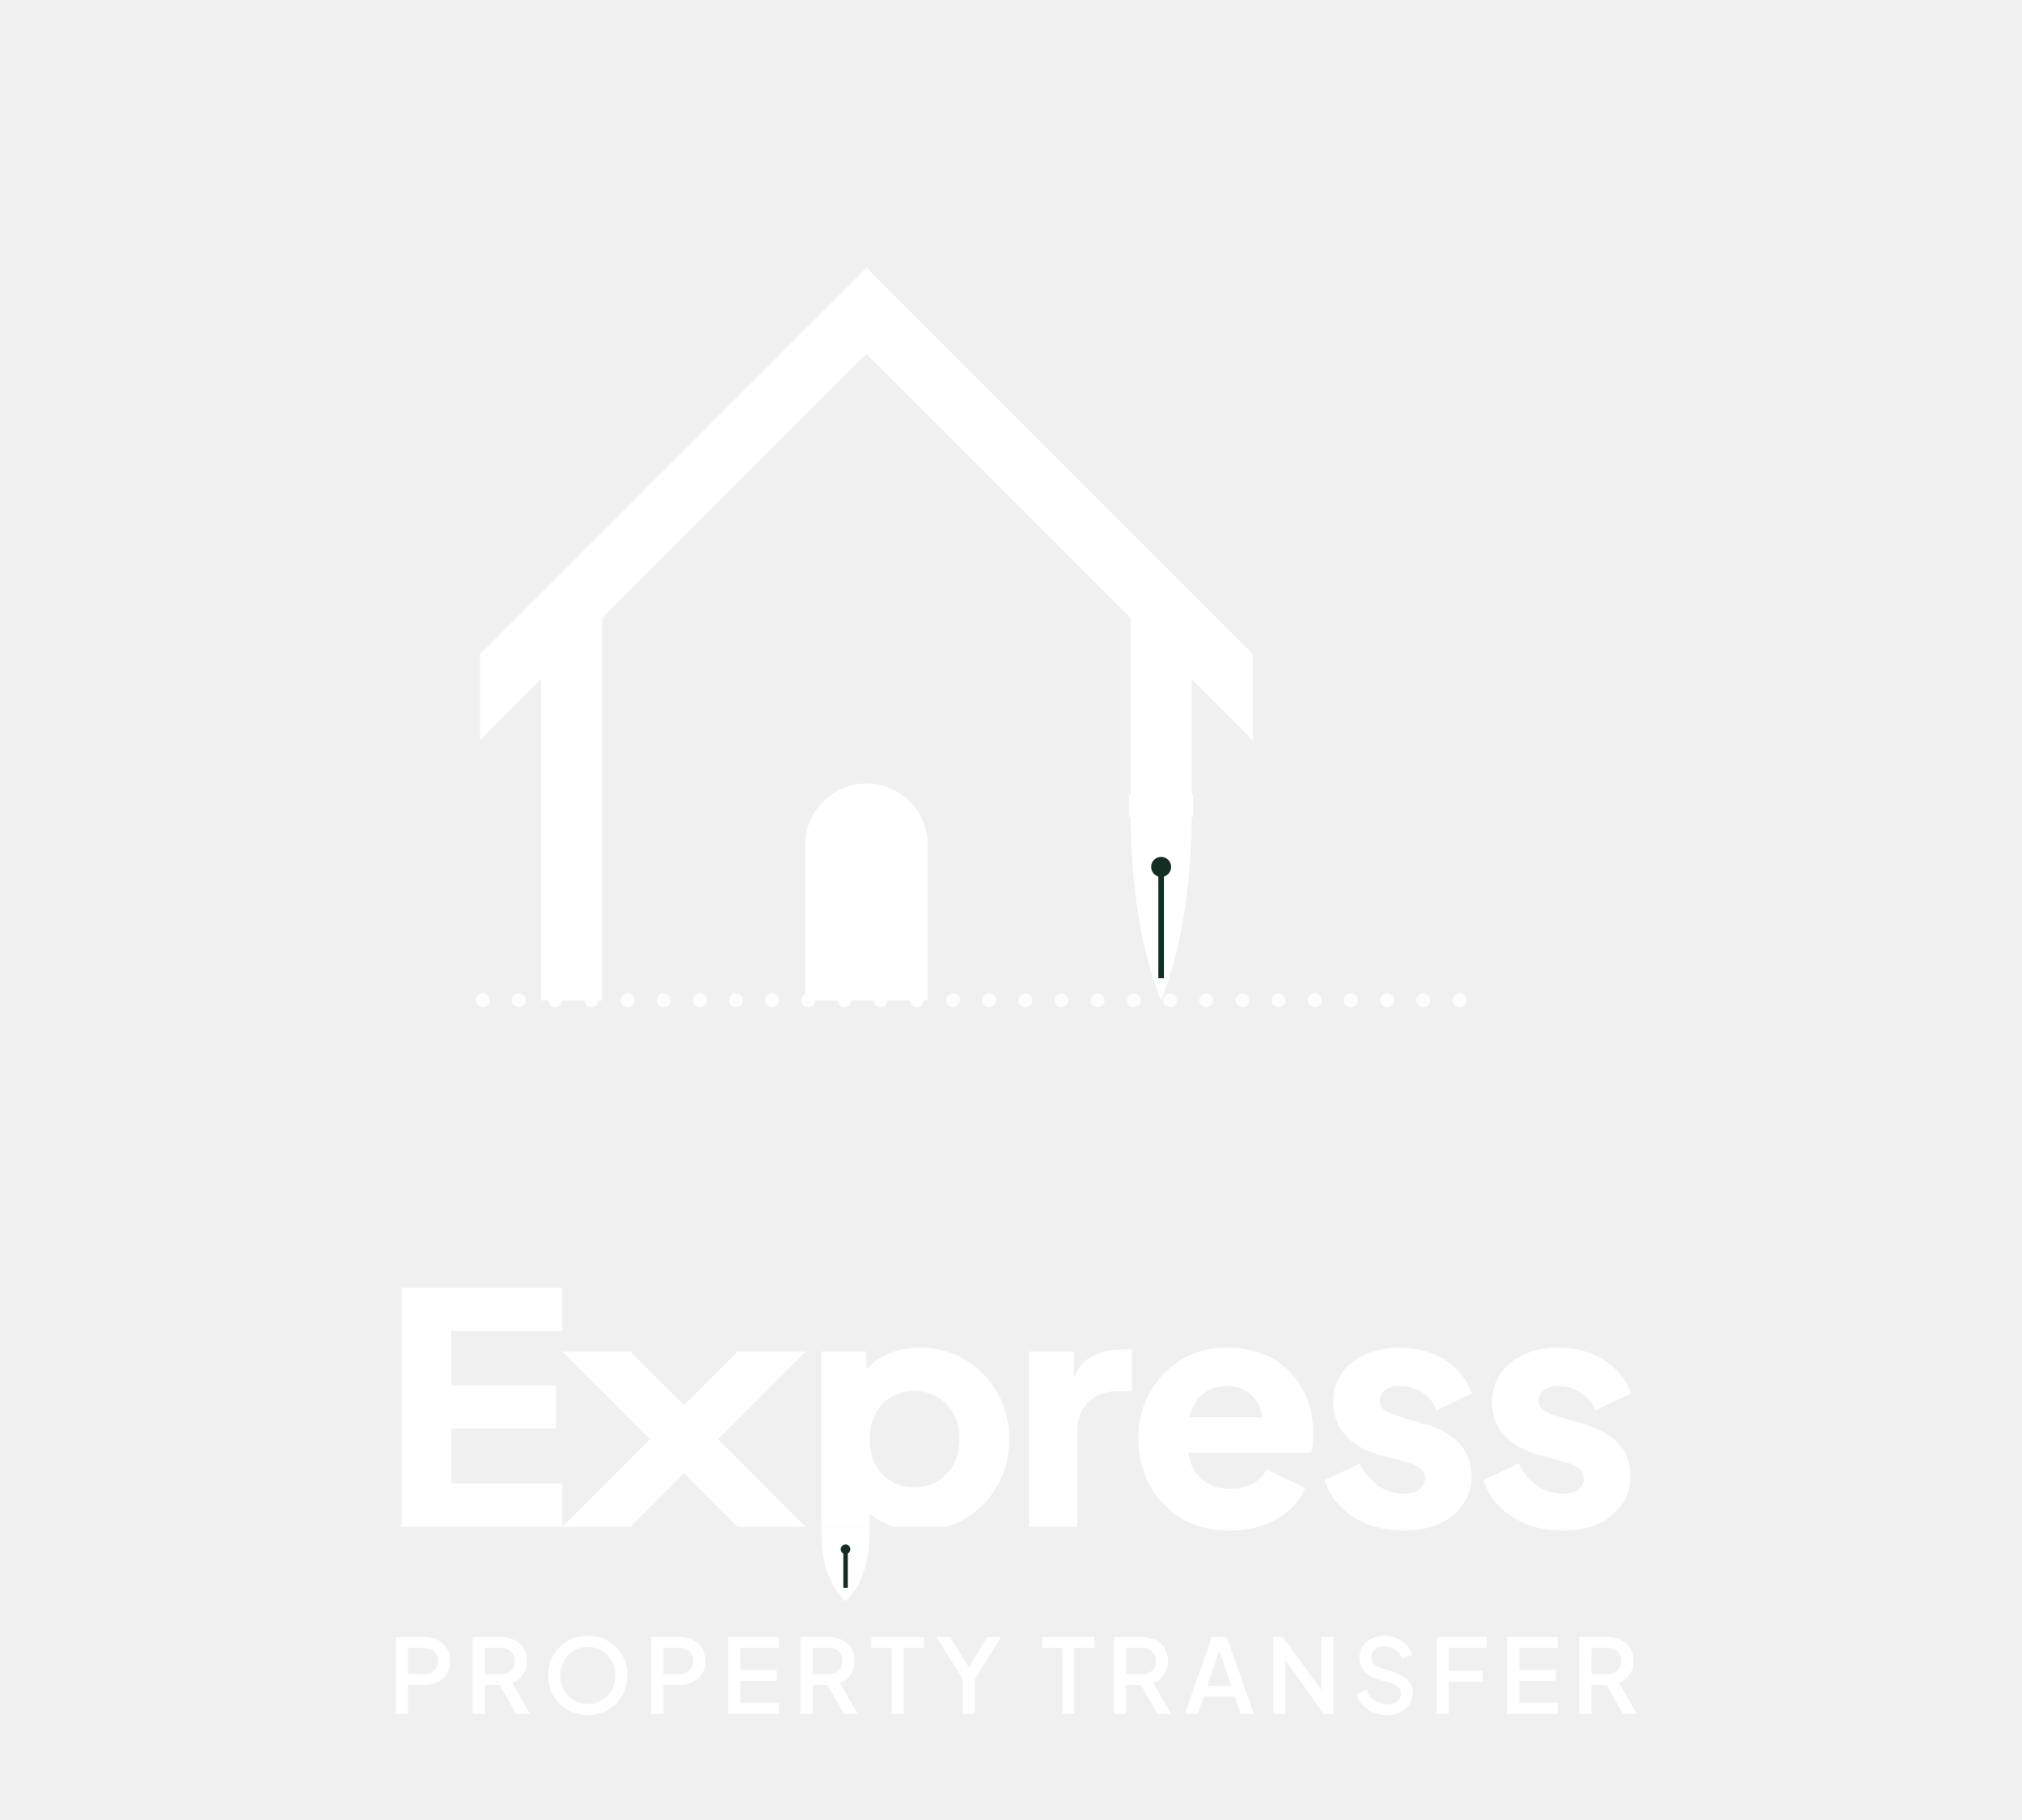
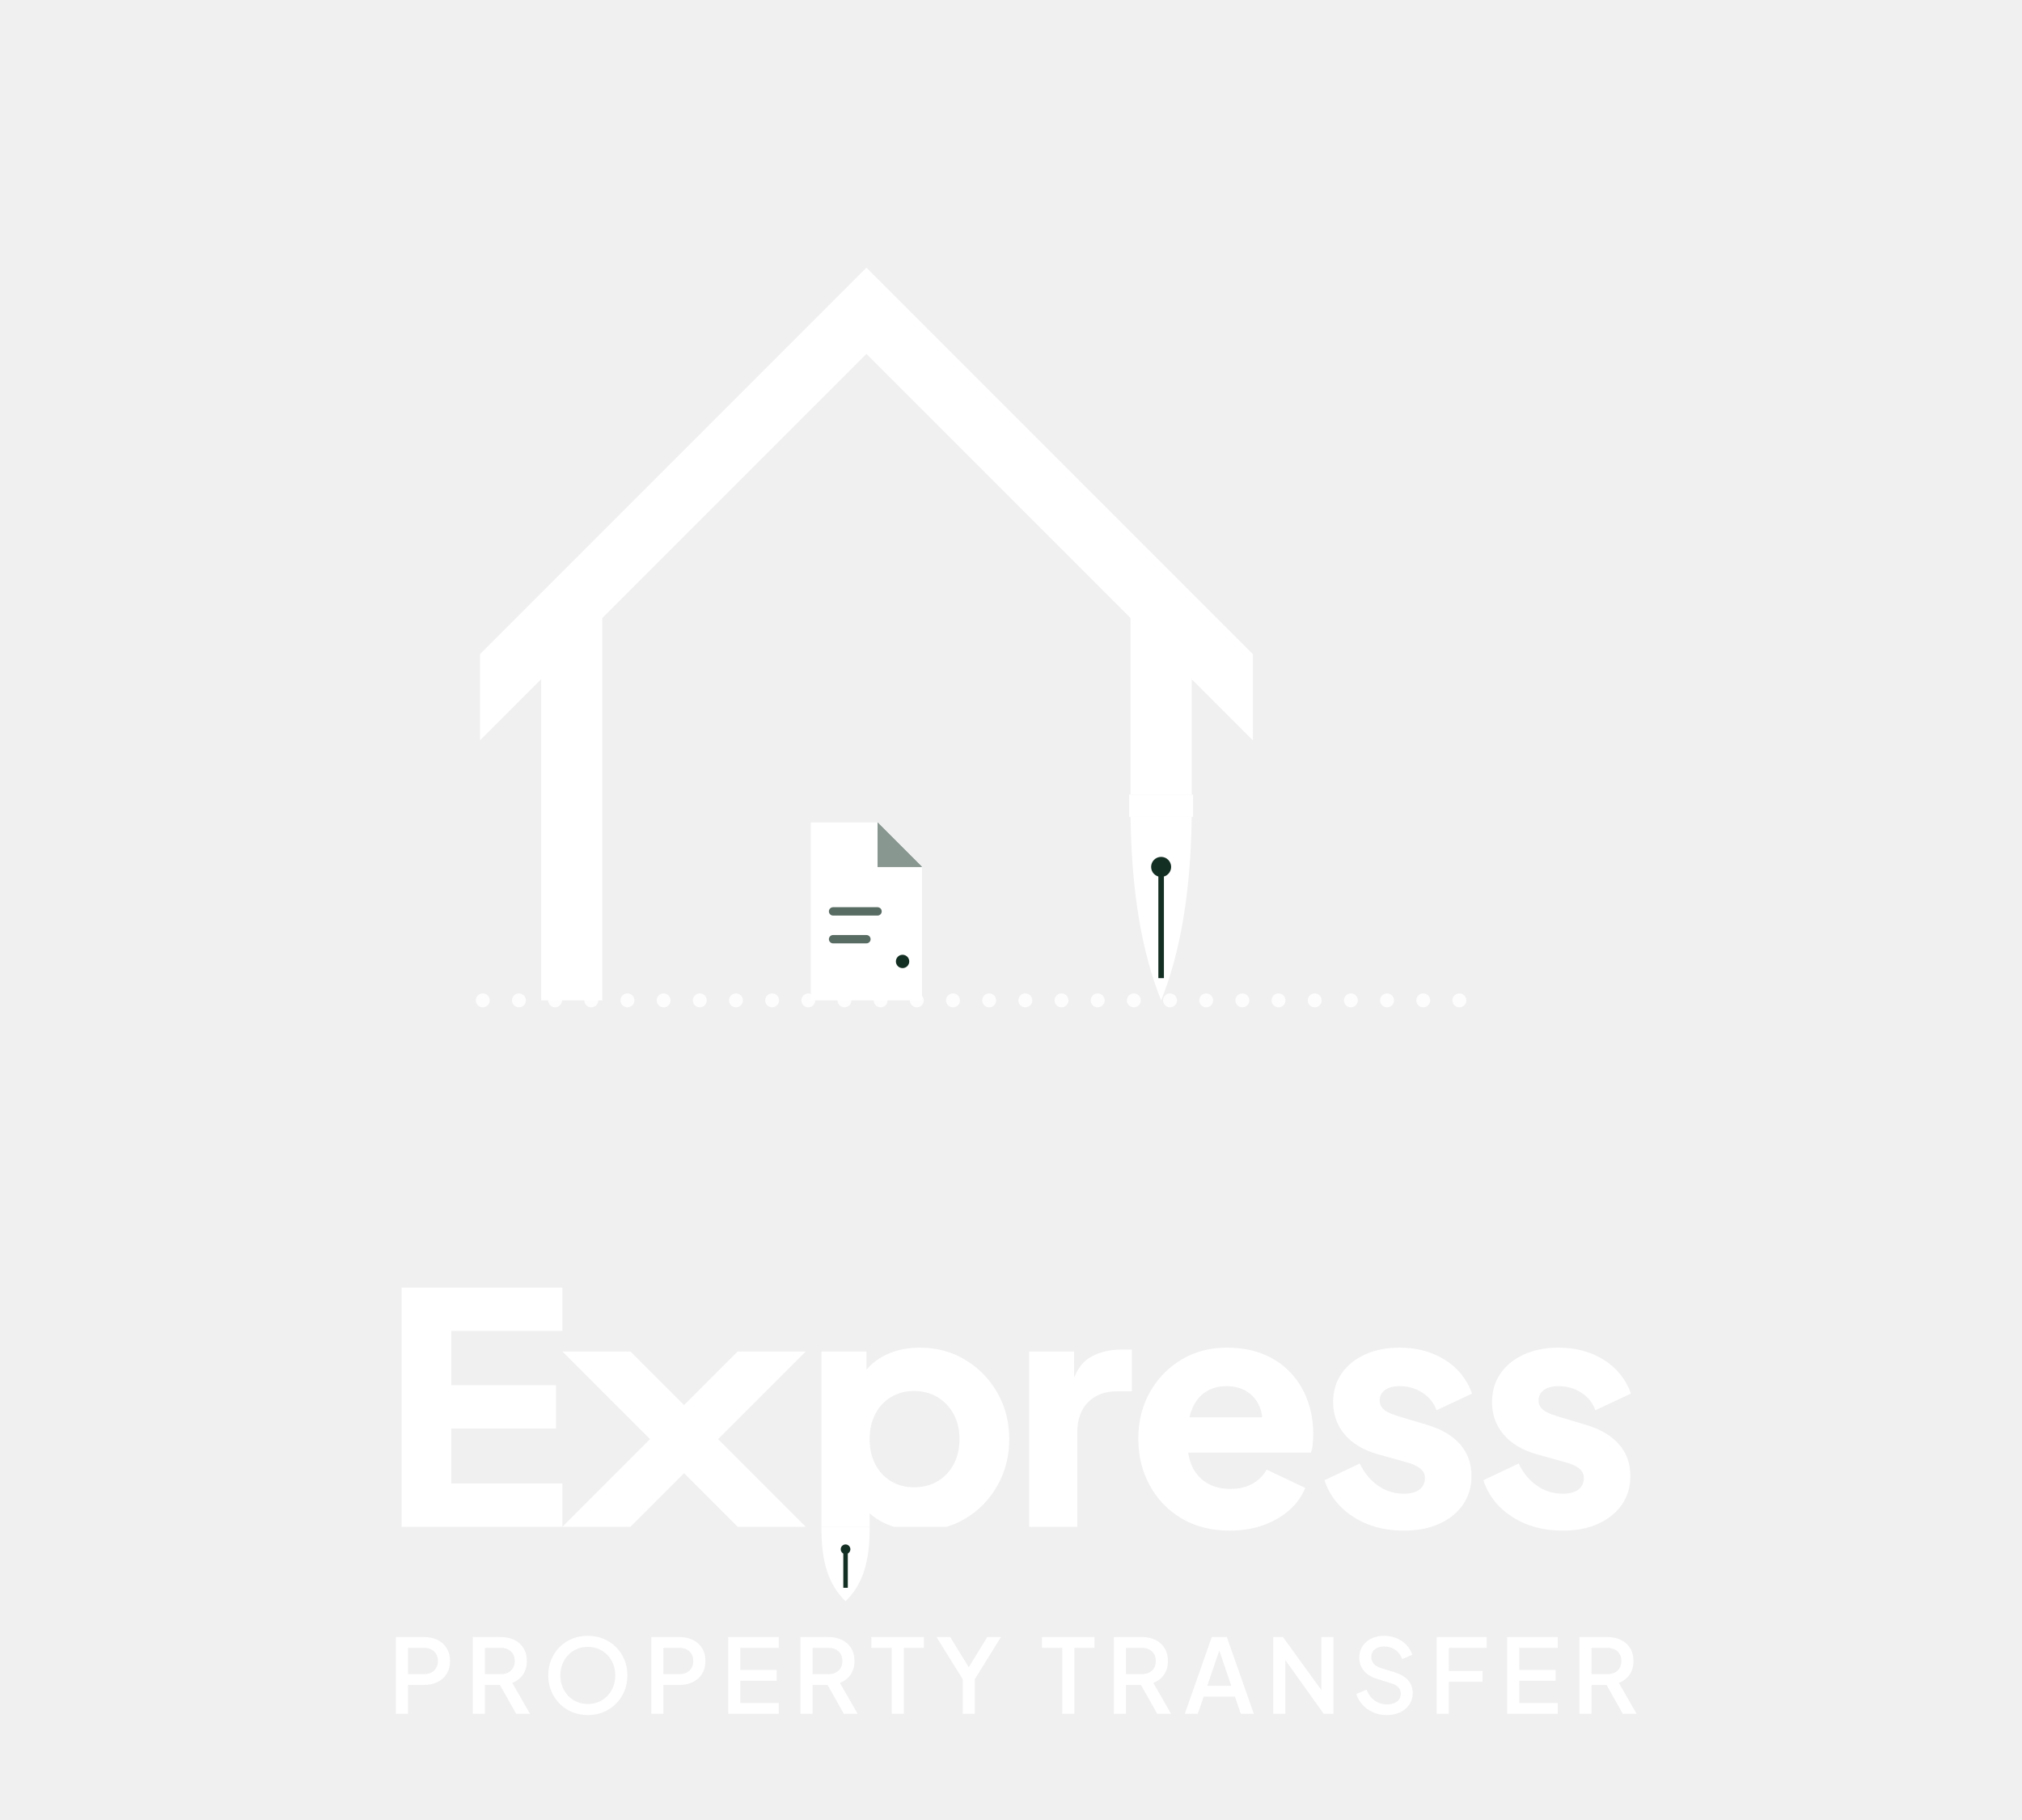
<svg xmlns="http://www.w3.org/2000/svg" viewBox="0 0 800 720" width="800" height="720">
  <g transform="translate(400 250) scale(1.1) translate(-308 -259.5)">
    <path d="M118 392H478" fill="none" stroke="#ffffff" stroke-width="5" stroke-linecap="round" stroke-dasharray="0.01 13" opacity="0.85" />
    <path d="M117 267.5L256 128.5L395 267.5V298.5L256 159.5L117 298.5Z M139 250H161V392H139Z" fill="#ffffff" />
-     <path d="M234 392V336a22 22 0 0 1 44 0v56z" fill="#ffffff" />
+     <path d="M236 392V328H260L276 344V392Z" fill="#ffffff" />
+     <path d="M260 328V344H276Z" fill="#132E22" />
+     <path d="M260 328L276 344H260Z" fill="#ffffff" opacity=".5" />
+     <path d="M244 360h16M244 370h12" stroke="#132E22" stroke-width="3" stroke-linecap="round" opacity=".7" />
+     <circle cx="269" cy="378" r="2.4" fill="#132E22" />
    <path d="M351 250H373V318H351Z" fill="#ffffff" />
    <rect x="350.5" y="318" width="23" height="8" fill="#ffffff" />
    <path d="M351 326H373Q372.5 366 362 392Q351.5 366 351 326Z" fill="#ffffff" />
    <circle cx="362" cy="344" r="3.6" fill="#132E22" />
    <rect x="361" y="344" width="2" height="40" fill="#132E22" />
  </g>
  <g transform="translate(150.5001 604) scale(1.27)">
    <g transform="scale(0.1 -0.1)">
      <defs>
        <clipPath id="pclip15">
          <rect x="-2000" y="0" width="6000" height="2000" />
        </clipPath>
      </defs>
      <path transform="translate(0 0)" fill="#ffffff" d="M66 0V745H567V610H221V441H547V306H221V135H567V0Z" />
      <path transform="translate(559 0)" fill="#ffffff" d="M8 0H220.132L766.132 546H554ZM554 0H766.132L220.132 546H8Z" />
      <g clip-path="url(#pclip15)">
        <path transform="translate(1319.132 0)" fill="#ffffff" d="M55 -200V546H195V442L182 472Q209 513 255.5 535.5Q302 558 362 558Q440 558 503.0 520.0Q566 482 603.0 417.5Q640 353 640 273Q640 194 603.5 129.0Q567 64 504.0 26.0Q441 -12 361 -12Q305 -12 257.5 8.5Q210 29 181 69L205 100V-200ZM343 123Q385 123 417.0 142.0Q449 161 467.0 195.0Q485 229 485 273Q485 317 467.0 350.5Q449 384 417.0 403.5Q385 423 343 423Q303 423 271.5 404.0Q240 385 222.5 351.0Q205 317 205 273Q205 229 222.5 195.0Q240 161 271.5 142.0Q303 123 343 123Z" />
      </g>
      <path transform="translate(1319.132 0)" fill="#ffffff" d="M55 0H205C206 -110 183 -180 130 -232C77 -180 54 -110 55 0Z" />
      <circle transform="translate(1319.132 0)" cx="130" cy="-70" r="15" fill="#132E22" />
      <rect transform="translate(1319.132 0)" x="123" y="-190" width="14" height="120" fill="#132E22" />
      <path transform="translate(1966.132 0)" fill="#ffffff" d="M55 0V546H195V415L185 434Q203 503 244.5 527.5Q286 552 343 552H375V422H328Q273 422 239.0 388.5Q205 355 205 294V0Z" />
      <path transform="translate(2328.132 0)" fill="#ffffff" d="M318 -12Q231 -12 167.0 26.5Q103 65 68.0 130.0Q33 195 33 274Q33 356 69.5 420.0Q106 484 168.0 521.0Q230 558 308 558Q373 558 423.0 537.5Q473 517 507.5 480.0Q542 443 560.0 394.5Q578 346 578 289Q578 273 576.5 257.5Q575 242 571 231H162V341H486L415 289Q425 332 414.0 365.5Q403 399 375.5 418.5Q348 438 308 438Q269 438 241.0 419.0Q213 400 199.0 363.0Q185 326 188 273Q184 227 199.0 192.0Q214 157 245.0 137.5Q276 118 320 118Q360 118 388.5 134.0Q417 150 433 178L553 121Q537 81 502.5 51.0Q468 21 421.0 4.5Q374 -12 318 -12Z" />
      <path transform="translate(2919.132 0)" fill="#ffffff" d="M269 -12Q179 -12 112.5 30.5Q46 73 22 145L132 197Q153 153 189.0 128.0Q225 103 269 103Q301 103 318.0 116.0Q335 129 335 152Q335 164 329.0 172.5Q323 181 311.0 188.0Q299 195 281 200L188 226Q121 245 85.0 287.5Q49 330 49 388Q49 439 75.0 477.0Q101 515 148.0 536.5Q195 558 256 558Q336 558 396.5 520.5Q457 483 482 415L371 363Q359 397 327.5 417.5Q296 438 256 438Q227 438 210.5 426.0Q194 414 194 393Q194 382 200.0 373.0Q206 364 219.5 357.0Q233 350 253 344L340 318Q408 298 444.0 257.5Q480 217 480 158Q480 107 453.5 69.0Q427 31 380.0 9.5Q333 -12 269 -12Z" />
      <path transform="translate(3414.132 0)" fill="#ffffff" d="M269 -12Q179 -12 112.5 30.5Q46 73 22 145L132 197Q153 153 189.0 128.0Q225 103 269 103Q301 103 318.0 116.0Q335 129 335 152Q335 164 329.0 172.5Q323 181 311.0 188.0Q299 195 281 200L188 226Q121 245 85.0 287.5Q49 330 49 388Q49 439 75.0 477.0Q101 515 148.0 536.5Q195 558 256 558Q336 558 396.5 520.5Q457 483 482 415L371 363Q359 397 327.5 417.5Q296 438 256 438Q227 438 210.5 426.0Q194 414 194 393Q194 382 200.0 373.0Q206 364 219.5 357.0Q233 350 253 344L340 318Q408 298 444.0 257.5Q480 217 480 158Q480 107 453.5 69.0Q427 31 380.0 9.5Q333 -12 269 -12Z" />
    </g>
  </g>
  <g transform="translate(153.5001 678) scale(0.4077795)">
    <path fill="#ffffff" d="M7.7 0.0V-74.5H34.8Q42.3 -74.5 48.025 -71.725Q53.75 -68.95 56.975 -63.725Q60.2 -58.5 60.2 -51.2Q60.2 -44.0 56.95 -38.8Q53.7 -33.6 48.0 -30.8Q42.3 -28.0 34.8 -28.0H19.45V0.0ZM19.45 -38.5H35.05Q39.1 -38.5 42.1 -40.075Q45.1 -41.65 46.775 -44.525Q48.45 -47.4 48.45 -51.25Q48.45 -55.15 46.775 -58.0Q45.1 -60.85 42.1 -62.425Q39.1 -64.0 35.05 -64.0H19.45Z M82.3 0.0V-74.5H109.35Q116.85 -74.5 122.575 -71.725Q128.3 -68.95 131.525 -63.725Q134.75 -58.5 134.75 -51.2Q134.75 -43.45 130.925 -37.975Q127.1 -32.5 120.6 -30.0L137.8 0.0H124.4L106.1 -32.5L113.8 -28.0H94.05V0.0ZM94.05 -38.5H109.6Q113.65 -38.5 116.65 -40.075Q119.65 -41.65 121.325 -44.525Q123 -47.4 123 -51.25Q123 -55.15 121.325 -58.0Q119.65 -60.85 116.65 -62.425Q113.65 -64.0 109.6 -64.0H94.05Z M193.9 1.2Q185.8 1.2 178.825 -1.675Q171.85 -4.55 166.625 -9.75Q161.4 -14.95 158.45 -21.975Q155.5 -29.0 155.5 -37.3Q155.5 -45.6 158.425 -52.625Q161.35 -59.65 166.575 -64.825Q171.8 -70.0 178.775 -72.85Q185.75 -75.7 193.9 -75.7Q202.05 -75.7 209.025 -72.825Q216.0 -69.95 221.225 -64.775Q226.45 -59.6 229.375 -52.6Q232.3 -45.6 232.3 -37.3Q232.3 -29.0 229.35 -21.975Q226.4 -14.95 221.175 -9.75Q215.95 -4.55 208.975 -1.675Q202.0 1.2 193.9 1.2ZM193.9 -9.55Q199.7 -9.55 204.55 -11.65Q209.4 -13.75 213.0 -17.525Q216.6 -21.3 218.575 -26.35Q220.55 -31.4 220.55 -37.3Q220.55 -43.15 218.575 -48.175Q216.6 -53.2 213.0 -57.0Q209.4 -60.8 204.55 -62.875Q199.7 -64.95 193.9 -64.95Q188.1 -64.95 183.25 -62.875Q178.4 -60.8 174.8 -57.0Q171.2 -53.2 169.225 -48.175Q167.25 -43.15 167.25 -37.3Q167.25 -31.4 169.225 -26.35Q171.2 -21.3 174.8 -17.525Q178.4 -13.75 183.275 -11.65Q188.15 -9.55 193.9 -9.55Z M255.5 0.0V-74.5H282.6Q290.1 -74.5 295.825 -71.725Q301.55 -68.95 304.775 -63.725Q308.0 -58.5 308.0 -51.2Q308.0 -44.0 304.75 -38.8Q301.5 -33.6 295.8 -30.8Q290.1 -28.0 282.6 -28.0H267.25V0.0ZM267.25 -38.5H282.85Q286.9 -38.5 289.9 -40.075Q292.9 -41.65 294.575 -44.525Q296.25 -47.4 296.25 -51.25Q296.25 -55.15 294.575 -58.0Q292.9 -60.85 289.9 -62.425Q286.9 -64.0 282.85 -64.0H267.25Z M330.1 0.0V-74.5H379.15V-64.0H341.85V-42.6H377.15V-32.1H341.85V-10.5H379.15V0.0Z M400.2 0.0V-74.5H427.25Q434.75 -74.5 440.475 -71.725Q446.2 -68.95 449.425 -63.725Q452.65 -58.5 452.65 -51.2Q452.65 -43.45 448.825 -37.975Q445.0 -32.5 438.5 -30.0L455.7 0.0H442.3L424.0 -32.5L431.7 -28.0H411.95V0.0ZM411.95 -38.5H427.5Q431.55 -38.5 434.55 -40.075Q437.55 -41.65 439.225 -44.525Q440.9 -47.4 440.9 -51.25Q440.9 -55.15 439.225 -58.0Q437.55 -60.85 434.55 -62.425Q431.55 -64.0 427.5 -64.0H411.95Z M488.75 0.0V-64.0H469.0V-74.5H520.0V-64.0H500.5V0.0Z M557.65 0.0V-33.55L532.2 -74.5H545.5L565.9 -41.35H561.15L581.45 -74.5H594.75L569.4 -33.6V0.0Z M654.25 0.0V-64.0H634.5V-74.5H685.5V-64.0H666.0V0.0Z M704.3 0.0V-74.5H731.35Q738.85 -74.5 744.575 -71.725Q750.3 -68.95 753.525 -63.725Q756.75 -58.5 756.75 -51.2Q756.75 -43.45 752.925 -37.975Q749.1 -32.5 742.6 -30.0L759.8 0.0H746.4L728.1 -32.5L735.8 -28.0H716.05V0.0ZM716.05 -38.5H731.6Q735.65 -38.5 738.65 -40.075Q741.65 -41.65 743.325 -44.525Q745.0 -47.4 745.0 -51.25Q745.0 -55.15 743.325 -58.0Q741.65 -60.85 738.65 -62.425Q735.65 -64.0 731.6 -64.0H716.05Z M773.1 0.0 799.3 -74.5H813.9L840.1 0.0H827.45L821.75 -16.7H791.45L785.7 0.0ZM794.9 -27.2H818.2L804.95 -66.2H808.25Z M858.9 0.0V-74.5H868.35L910.2 -16.8L905.65 -16.05V-74.5H917.4V0.0H907.9L866.4 -58.1L870.65 -58.85V0.0Z M968.9 1.2Q961.85 1.2 955.875 -1.425Q949.9 -4.05 945.675 -8.675Q941.45 -13.3 939.5 -19.25L949.45 -23.45Q952.15 -16.6 957.375 -12.875Q962.6 -9.15 969.4 -9.15Q973.4 -9.15 976.375 -10.425Q979.35 -11.7 981.0 -13.975Q982.65 -16.25 982.65 -19.3Q982.65 -23.35 980.35 -25.775Q978.05 -28.2 973.55 -29.55L959.55 -33.95Q951.15 -36.55 946.775 -41.925Q942.4 -47.3 942.4 -54.5Q942.4 -60.75 945.475 -65.525Q948.55 -70.3 954.0 -73.0Q959.45 -75.7 966.45 -75.7Q973.15 -75.7 978.675 -73.325Q984.2 -70.95 988.125 -66.85Q992.05 -62.75 993.9 -57.35L984.1 -53.1Q981.85 -59.0 977.225 -62.175Q972.6 -65.35 966.5 -65.35Q962.8 -65.35 959.975 -64.1Q957.15 -62.85 955.6 -60.525Q954.05 -58.2 954.05 -55.1Q954.05 -51.5 956.35 -48.7Q958.65 -45.9 963.35 -44.45L976.4 -40.4Q985.3 -37.65 989.775 -32.6Q994.25 -27.55 994.25 -20.1Q994.25 -13.85 991.025 -9.05Q987.8 -4.25 982.1 -1.525Q976.4 1.2 968.9 1.2Z M1017.5 0.0V-74.5H1066.0V-64.0H1029.25V-41.6H1062.0V-31.1H1029.25V0.0Z M1085.9 0.0V-74.5H1134.95V-64.0H1097.65V-42.6H1132.95V-32.1H1097.65V-10.5H1134.95V0.0Z M1156.0 0.0V-74.5H1183.05Q1190.55 -74.5 1196.275 -71.725Q1202.0 -68.95 1205.225 -63.725Q1208.45 -58.5 1208.45 -51.2Q1208.45 -43.45 1204.625 -37.975Q1200.8 -32.5 1194.3 -30.0L1211.5 0.0H1198.1L1179.8 -32.5L1187.5 -28.0H1167.75V0.0ZM1167.75 -38.5H1183.3Q1187.35 -38.5 1190.35 -40.075Q1193.35 -41.65 1195.025 -44.525Q1196.7 -47.4 1196.7 -51.25Q1196.7 -55.15 1195.025 -58.0Q1193.35 -60.85 1190.35 -62.425Q1187.35 -64.0 1183.3 -64.0H1167.75Z" />
  </g>
</svg>
